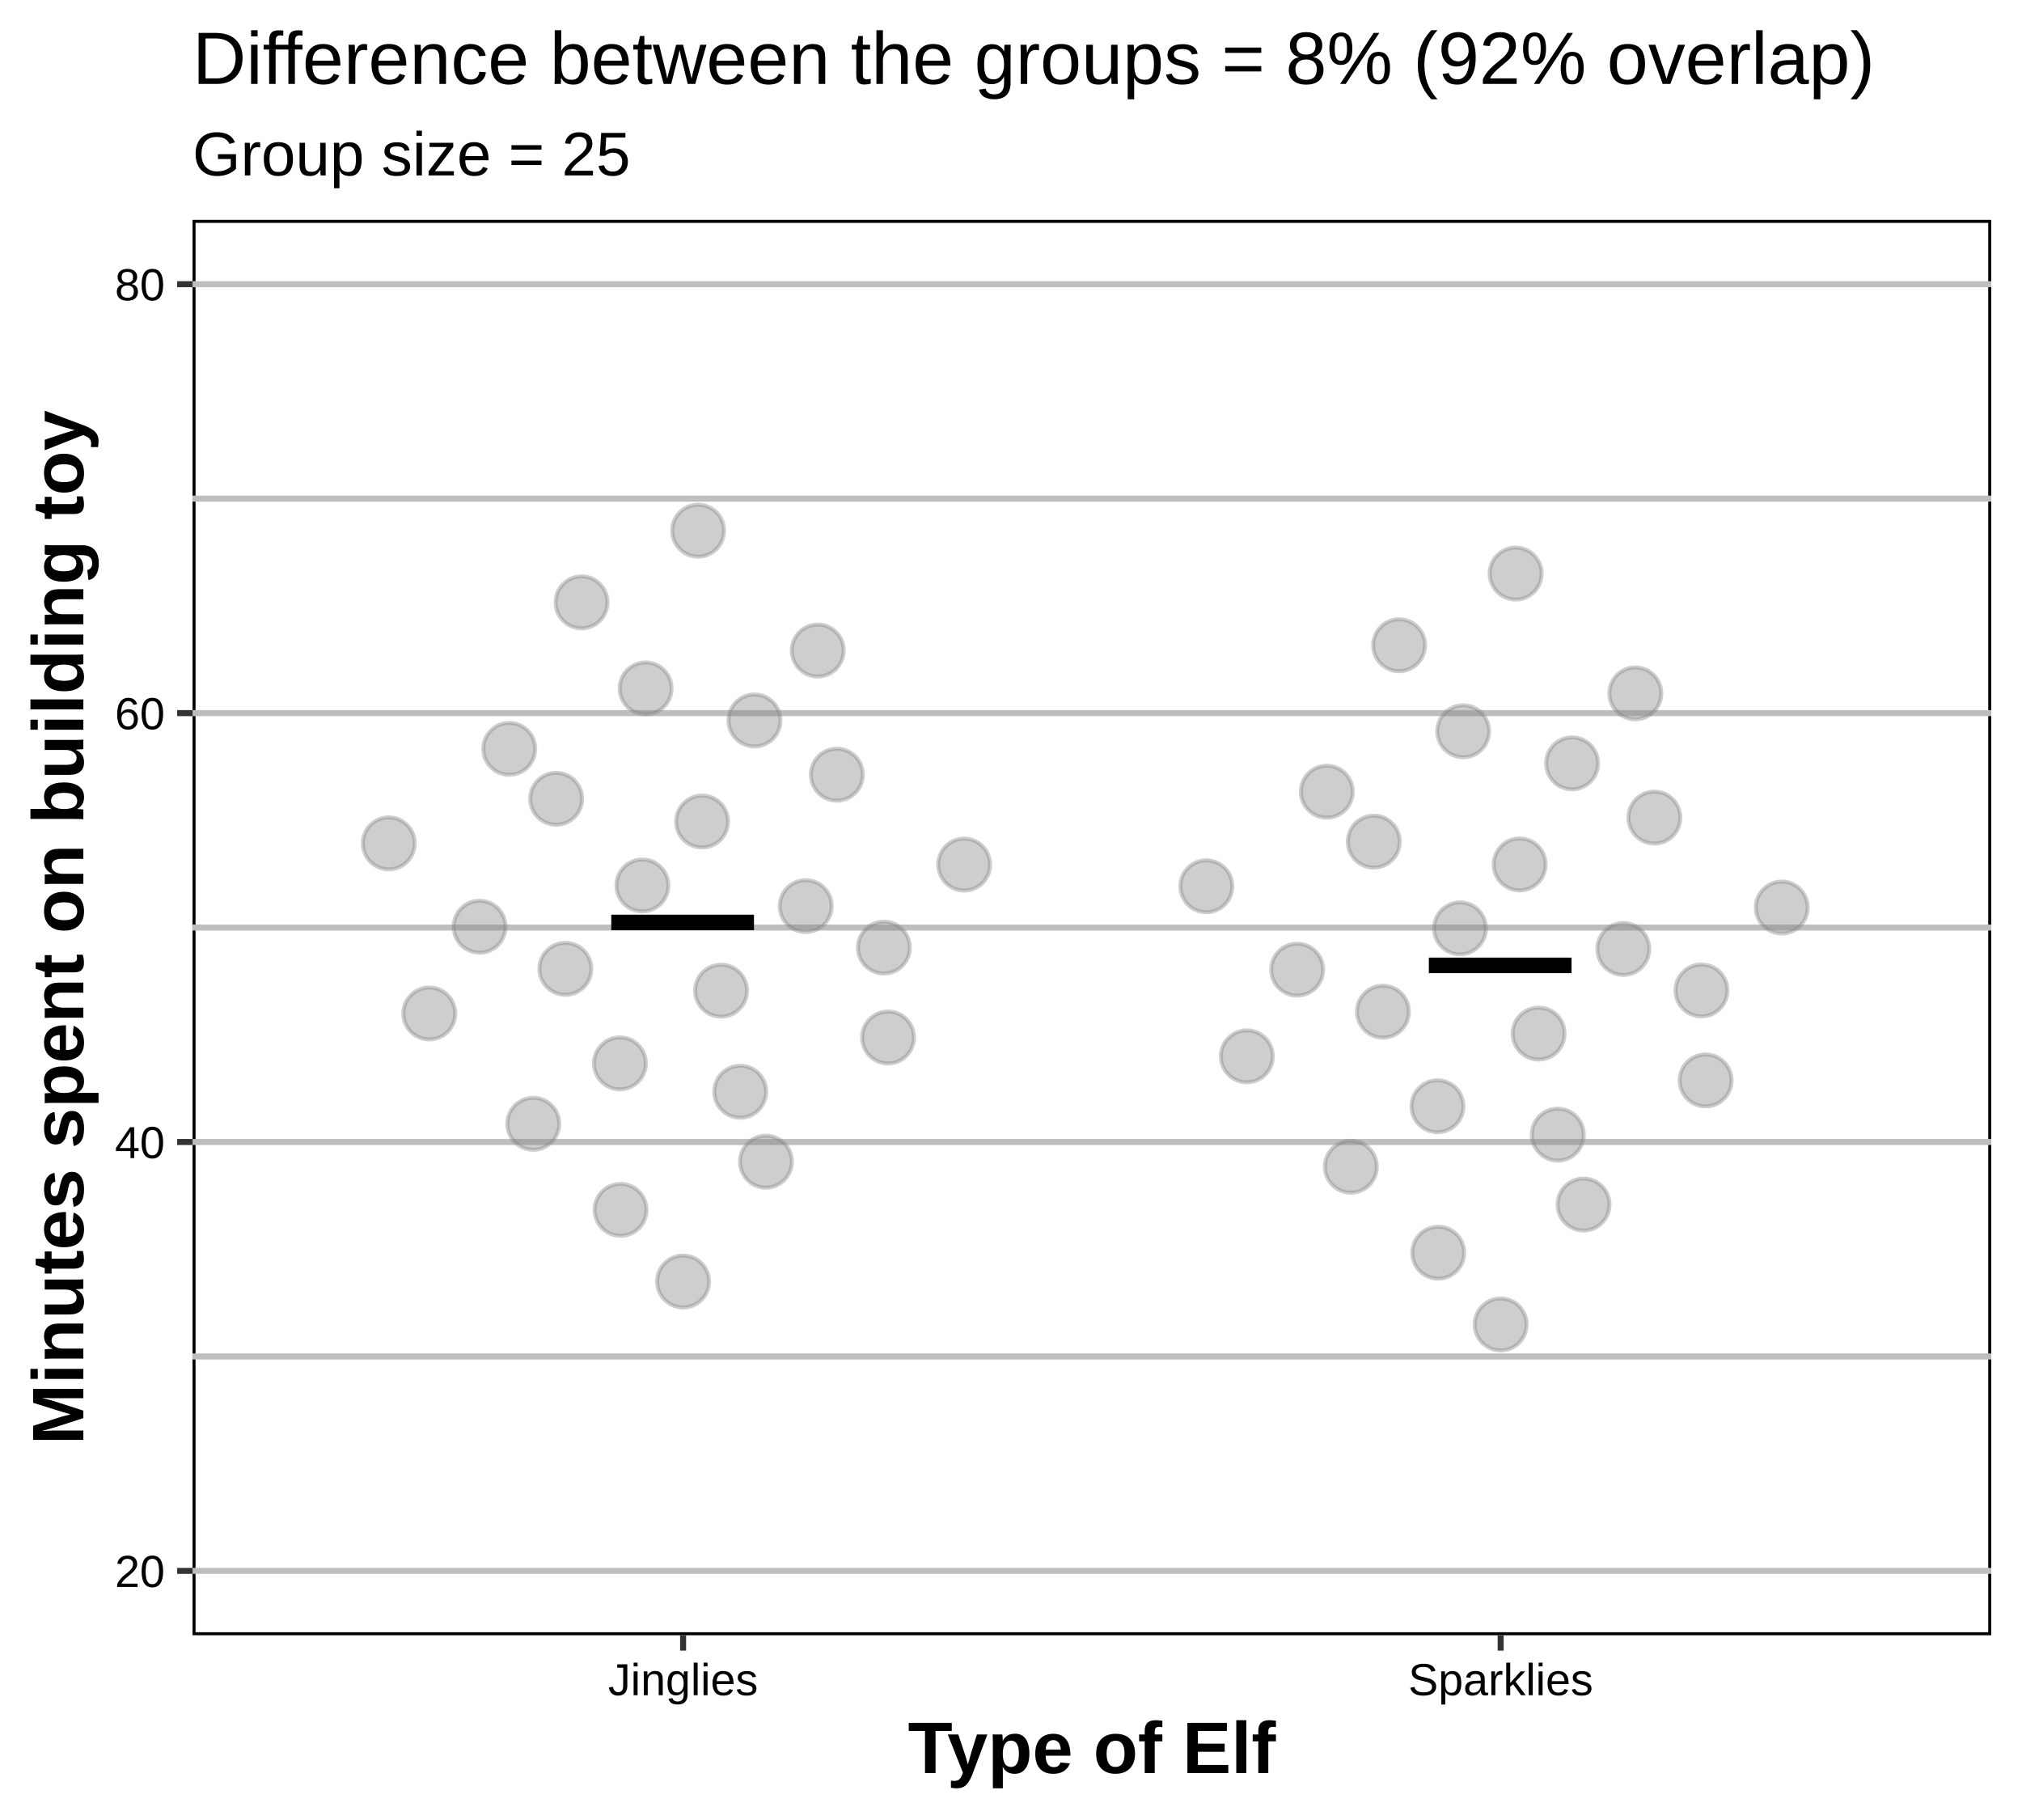
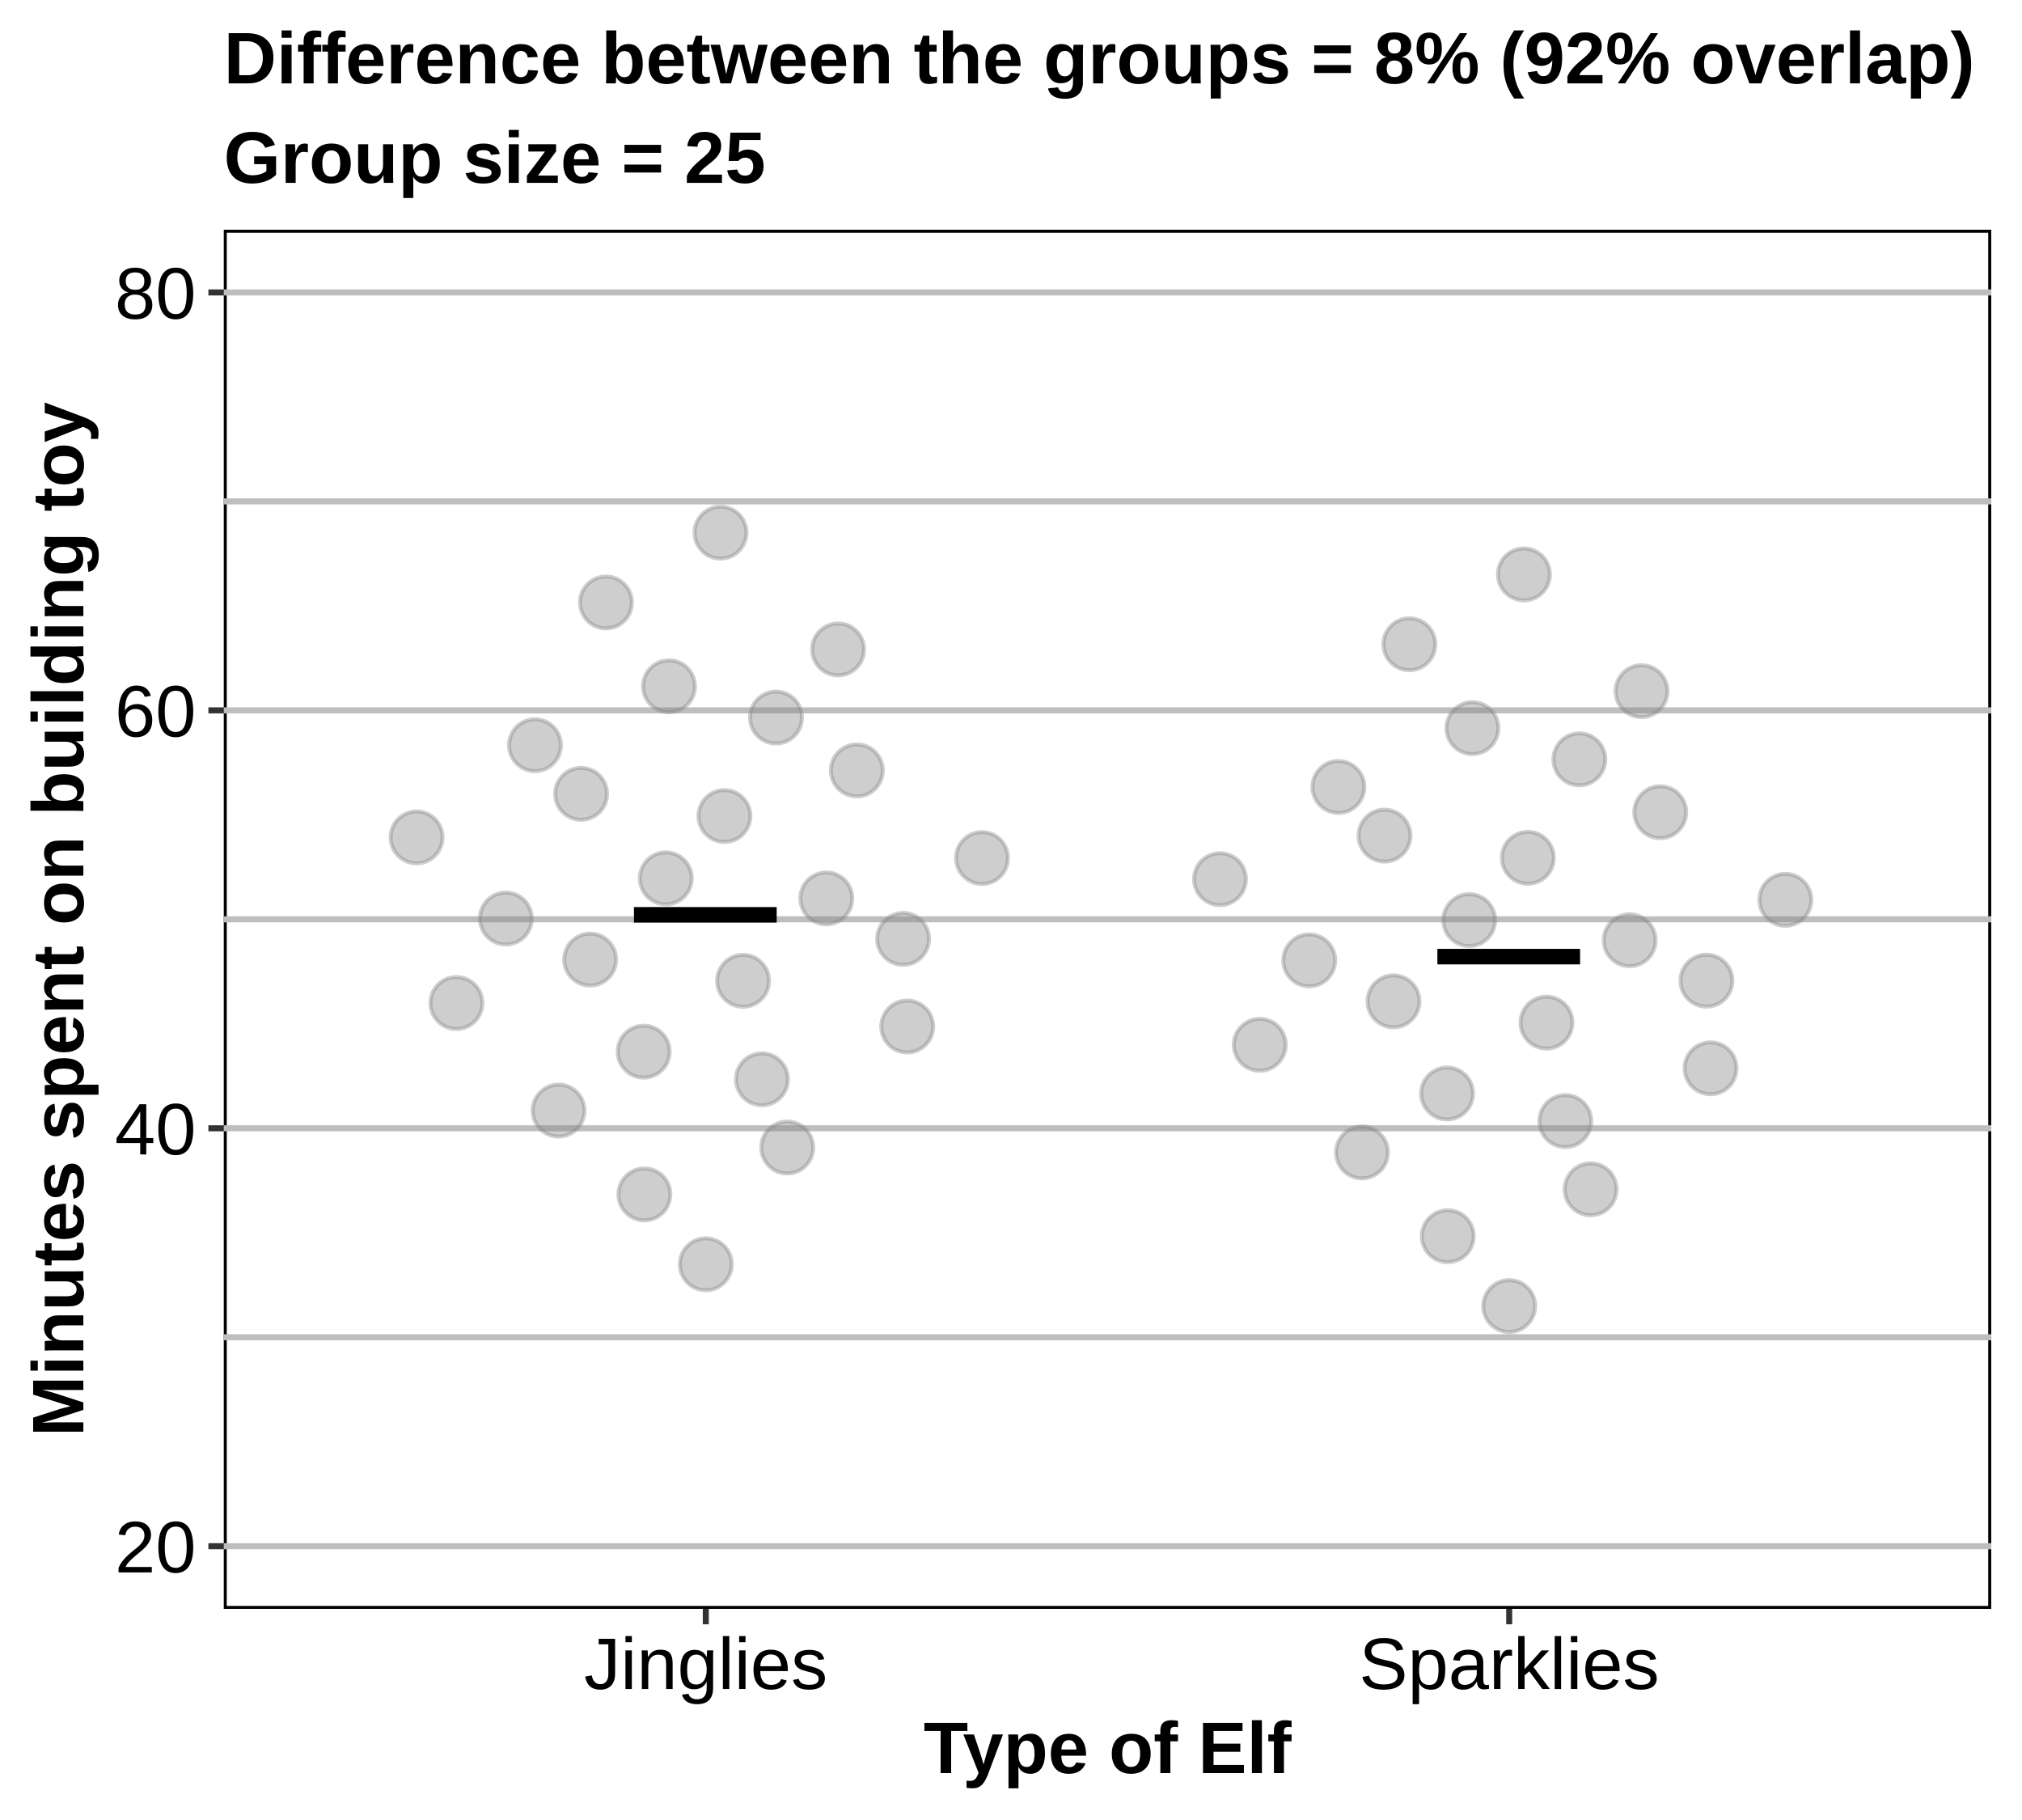
<svg xmlns="http://www.w3.org/2000/svg" class="svglite" width="360.00pt" height="324.00pt" viewBox="0 0 360.00 324.00">
  <defs>
    <style type="text/css">
    .svglite line, .svglite polyline, .svglite polygon, .svglite path, .svglite rect, .svglite circle {
      fill: none;
      stroke: #000000;
      stroke-linecap: round;
      stroke-linejoin: round;
      stroke-miterlimit: 10.00;
    }
  </style>
  </defs>
  <rect width="100%" height="100%" style="stroke: none; fill: #FFFFFF;" />
  <defs>
    <clipPath id="cpMC4wMHwzNjAuMDB8MC4wMHwzMjQuMDA=">
      <rect x="0.00" y="0.00" width="360.00" height="324.00" />
    </clipPath>
  </defs>
  <g clip-path="url(#cpMC4wMHwzNjAuMDB8MC4wMHwzMjQuMDA=)">
    <rect x="0" y="0.00" width="360.00" height="324.00" style="stroke-width: 1.07; stroke: #FFFFFF; fill: #FFFFFF;" />
  </g>
  <defs>
-     <clipPath id="cpMzQuMjh8MzU0LjUyfDM5LjE0fDI5MS4xMQ==">
-       <rect x="34.28" y="39.14" width="320.24" height="251.97" />
+     <clipPath id="cpMzkuODR8MzU0LjUyfDQwLjkwfDI4Ni40Mg==">
+       <rect x="39.84" y="40.90" width="314.68" height="245.52" />
    </clipPath>
  </defs>
-   <g clip-path="url(#cpMzQuMjh8MzU0LjUyfDM5LjE0fDI5MS4xMQ==)">
-     <rect x="34.28" y="39.14" width="320.24" height="251.97" style="stroke-width: 1.07; fill: #FFFFFF;" />
-     <polyline points="34.28,241.48 354.52,241.48 " style="stroke-width: 1.07; stroke: #BEBEBE; stroke-linecap: butt;" />
-     <polyline points="34.28,165.12 354.52,165.12 " style="stroke-width: 1.07; stroke: #BEBEBE; stroke-linecap: butt;" />
-     <polyline points="34.28,88.77 354.52,88.77 " style="stroke-width: 1.07; stroke: #BEBEBE; stroke-linecap: butt;" />
-     <polyline points="34.28,279.65 354.52,279.65 " style="stroke-width: 1.07; stroke: #BEBEBE; stroke-linecap: butt;" />
-     <polyline points="34.28,203.30 354.52,203.30 " style="stroke-width: 1.07; stroke: #BEBEBE; stroke-linecap: butt;" />
-     <polyline points="34.28,126.95 354.52,126.95 " style="stroke-width: 1.07; stroke: #BEBEBE; stroke-linecap: butt;" />
-     <polyline points="34.28,50.59 354.52,50.59 " style="stroke-width: 1.07; stroke: #BEBEBE; stroke-linecap: butt;" />
-     <circle cx="121.62" cy="228.14" r="4.62" style="stroke-width: 0.71; stroke: #848484; stroke-opacity: 0.40; fill: #848484; fill-opacity: 0.40;" />
-     <circle cx="110.49" cy="215.38" r="4.62" style="stroke-width: 0.71; stroke: #848484; stroke-opacity: 0.40; fill: #848484; fill-opacity: 0.40;" />
-     <circle cx="136.37" cy="206.81" r="4.62" style="stroke-width: 0.71; stroke: #848484; stroke-opacity: 0.40; fill: #848484; fill-opacity: 0.40;" />
-     <circle cx="94.95" cy="200.06" r="4.62" style="stroke-width: 0.71; stroke: #848484; stroke-opacity: 0.40; fill: #848484; fill-opacity: 0.40;" />
-     <circle cx="131.79" cy="194.35" r="4.62" style="stroke-width: 0.71; stroke: #848484; stroke-opacity: 0.40; fill: #848484; fill-opacity: 0.40;" />
-     <circle cx="110.37" cy="189.30" r="4.62" style="stroke-width: 0.71; stroke: #848484; stroke-opacity: 0.40; fill: #848484; fill-opacity: 0.40;" />
-     <circle cx="158.11" cy="184.70" r="4.62" style="stroke-width: 0.71; stroke: #848484; stroke-opacity: 0.40; fill: #848484; fill-opacity: 0.40;" />
-     <circle cx="76.43" cy="180.42" r="4.62" style="stroke-width: 0.71; stroke: #848484; stroke-opacity: 0.40; fill: #848484; fill-opacity: 0.40;" />
-     <circle cx="128.38" cy="176.36" r="4.62" style="stroke-width: 0.71; stroke: #848484; stroke-opacity: 0.40; fill: #848484; fill-opacity: 0.40;" />
-     <circle cx="100.66" cy="172.47" r="4.62" style="stroke-width: 0.71; stroke: #848484; stroke-opacity: 0.40; fill: #848484; fill-opacity: 0.40;" />
-     <circle cx="157.37" cy="168.69" r="4.62" style="stroke-width: 0.71; stroke: #848484; stroke-opacity: 0.40; fill: #848484; fill-opacity: 0.40;" />
-     <circle cx="85.39" cy="164.98" r="4.62" style="stroke-width: 0.71; stroke: #848484; stroke-opacity: 0.40; fill: #848484; fill-opacity: 0.40;" />
-     <circle cx="143.45" cy="161.31" r="4.62" style="stroke-width: 0.71; stroke: #848484; stroke-opacity: 0.40; fill: #848484; fill-opacity: 0.40;" />
-     <circle cx="114.37" cy="157.63" r="4.62" style="stroke-width: 0.71; stroke: #848484; stroke-opacity: 0.40; fill: #848484; fill-opacity: 0.40;" />
-     <circle cx="171.66" cy="153.92" r="4.62" style="stroke-width: 0.71; stroke: #848484; stroke-opacity: 0.40; fill: #848484; fill-opacity: 0.40;" />
-     <circle cx="69.22" cy="150.14" r="4.62" style="stroke-width: 0.71; stroke: #848484; stroke-opacity: 0.40; fill: #848484; fill-opacity: 0.40;" />
-     <circle cx="125.00" cy="146.25" r="4.62" style="stroke-width: 0.71; stroke: #848484; stroke-opacity: 0.40; fill: #848484; fill-opacity: 0.40;" />
-     <circle cx="99.02" cy="142.20" r="4.62" style="stroke-width: 0.71; stroke: #848484; stroke-opacity: 0.40; fill: #848484; fill-opacity: 0.40;" />
-     <circle cx="148.99" cy="137.91" r="4.62" style="stroke-width: 0.71; stroke: #848484; stroke-opacity: 0.40; fill: #848484; fill-opacity: 0.40;" />
-     <circle cx="90.67" cy="133.31" r="4.62" style="stroke-width: 0.71; stroke: #848484; stroke-opacity: 0.40; fill: #848484; fill-opacity: 0.40;" />
-     <circle cx="134.33" cy="128.26" r="4.62" style="stroke-width: 0.71; stroke: #848484; stroke-opacity: 0.40; fill: #848484; fill-opacity: 0.40;" />
-     <circle cx="114.95" cy="122.55" r="4.62" style="stroke-width: 0.71; stroke: #848484; stroke-opacity: 0.40; fill: #848484; fill-opacity: 0.40;" />
-     <circle cx="145.59" cy="115.81" r="4.62" style="stroke-width: 0.71; stroke: #848484; stroke-opacity: 0.40; fill: #848484; fill-opacity: 0.40;" />
-     <circle cx="103.54" cy="107.23" r="4.62" style="stroke-width: 0.71; stroke: #848484; stroke-opacity: 0.40; fill: #848484; fill-opacity: 0.40;" />
-     <circle cx="124.29" cy="94.47" r="4.62" style="stroke-width: 0.71; stroke: #848484; stroke-opacity: 0.40; fill: #848484; fill-opacity: 0.40;" />
-     <circle cx="267.18" cy="235.78" r="4.62" style="stroke-width: 0.71; stroke: #848484; stroke-opacity: 0.40; fill: #848484; fill-opacity: 0.40;" />
-     <circle cx="256.06" cy="223.01" r="4.62" style="stroke-width: 0.71; stroke: #848484; stroke-opacity: 0.40; fill: #848484; fill-opacity: 0.40;" />
-     <circle cx="281.94" cy="214.44" r="4.62" style="stroke-width: 0.71; stroke: #848484; stroke-opacity: 0.40; fill: #848484; fill-opacity: 0.40;" />
-     <circle cx="240.51" cy="207.70" r="4.62" style="stroke-width: 0.71; stroke: #848484; stroke-opacity: 0.40; fill: #848484; fill-opacity: 0.40;" />
-     <circle cx="277.35" cy="201.99" r="4.62" style="stroke-width: 0.71; stroke: #848484; stroke-opacity: 0.40; fill: #848484; fill-opacity: 0.40;" />
-     <circle cx="255.93" cy="196.94" r="4.62" style="stroke-width: 0.71; stroke: #848484; stroke-opacity: 0.40; fill: #848484; fill-opacity: 0.40;" />
-     <circle cx="303.67" cy="192.34" r="4.62" style="stroke-width: 0.71; stroke: #848484; stroke-opacity: 0.40; fill: #848484; fill-opacity: 0.40;" />
-     <circle cx="221.99" cy="188.05" r="4.62" style="stroke-width: 0.71; stroke: #848484; stroke-opacity: 0.40; fill: #848484; fill-opacity: 0.40;" />
-     <circle cx="273.94" cy="184.00" r="4.62" style="stroke-width: 0.71; stroke: #848484; stroke-opacity: 0.40; fill: #848484; fill-opacity: 0.40;" />
-     <circle cx="246.22" cy="180.10" r="4.62" style="stroke-width: 0.71; stroke: #848484; stroke-opacity: 0.40; fill: #848484; fill-opacity: 0.40;" />
-     <circle cx="302.93" cy="176.32" r="4.62" style="stroke-width: 0.71; stroke: #848484; stroke-opacity: 0.40; fill: #848484; fill-opacity: 0.40;" />
-     <circle cx="230.95" cy="172.62" r="4.62" style="stroke-width: 0.71; stroke: #848484; stroke-opacity: 0.40; fill: #848484; fill-opacity: 0.40;" />
-     <circle cx="289.02" cy="168.94" r="4.62" style="stroke-width: 0.71; stroke: #848484; stroke-opacity: 0.40; fill: #848484; fill-opacity: 0.40;" />
-     <circle cx="259.94" cy="165.27" r="4.62" style="stroke-width: 0.71; stroke: #848484; stroke-opacity: 0.40; fill: #848484; fill-opacity: 0.40;" />
-     <circle cx="317.23" cy="161.56" r="4.62" style="stroke-width: 0.71; stroke: #848484; stroke-opacity: 0.40; fill: #848484; fill-opacity: 0.40;" />
-     <circle cx="214.78" cy="157.78" r="4.62" style="stroke-width: 0.71; stroke: #848484; stroke-opacity: 0.40; fill: #848484; fill-opacity: 0.40;" />
-     <circle cx="270.56" cy="153.89" r="4.62" style="stroke-width: 0.71; stroke: #848484; stroke-opacity: 0.40; fill: #848484; fill-opacity: 0.40;" />
-     <circle cx="244.59" cy="149.83" r="4.62" style="stroke-width: 0.71; stroke: #848484; stroke-opacity: 0.40; fill: #848484; fill-opacity: 0.40;" />
-     <circle cx="294.55" cy="145.55" r="4.62" style="stroke-width: 0.71; stroke: #848484; stroke-opacity: 0.40; fill: #848484; fill-opacity: 0.40;" />
-     <circle cx="236.23" cy="140.94" r="4.62" style="stroke-width: 0.71; stroke: #848484; stroke-opacity: 0.40; fill: #848484; fill-opacity: 0.40;" />
-     <circle cx="279.90" cy="135.89" r="4.62" style="stroke-width: 0.71; stroke: #848484; stroke-opacity: 0.40; fill: #848484; fill-opacity: 0.40;" />
-     <circle cx="260.51" cy="130.18" r="4.62" style="stroke-width: 0.71; stroke: #848484; stroke-opacity: 0.40; fill: #848484; fill-opacity: 0.40;" />
-     <circle cx="291.16" cy="123.44" r="4.62" style="stroke-width: 0.71; stroke: #848484; stroke-opacity: 0.40; fill: #848484; fill-opacity: 0.40;" />
-     <circle cx="249.10" cy="114.87" r="4.62" style="stroke-width: 0.71; stroke: #848484; stroke-opacity: 0.40; fill: #848484; fill-opacity: 0.40;" />
-     <circle cx="269.85" cy="102.11" r="4.62" style="stroke-width: 0.71; stroke: #848484; stroke-opacity: 0.40; fill: #848484; fill-opacity: 0.40;" />
-     <text x="121.62" y="156.93" text-anchor="middle" style="font-size: 43.62px; font-family: Arial;" textLength="24.26px" lengthAdjust="spacingAndGlyphs">_</text>
-     <text x="267.18" y="164.57" text-anchor="middle" style="font-size: 43.62px; font-family: Arial;" textLength="24.26px" lengthAdjust="spacingAndGlyphs">_</text>
+   <g clip-path="url(#cpMzkuODR8MzU0LjUyfDQwLjkwfDI4Ni40Mg==)">
+     <rect x="39.84" y="40.90" width="314.68" height="245.52" style="stroke-width: 1.07; fill: #FFFFFF;" />
+     <polyline points="39.84,238.06 354.52,238.06 " style="stroke-width: 1.07; stroke: #BEBEBE; stroke-linecap: butt;" />
+     <polyline points="39.84,163.66 354.52,163.66 " style="stroke-width: 1.07; stroke: #BEBEBE; stroke-linecap: butt;" />
+     <polyline points="39.84,89.26 354.52,89.26 " style="stroke-width: 1.07; stroke: #BEBEBE; stroke-linecap: butt;" />
+     <polyline points="39.84,275.26 354.52,275.26 " style="stroke-width: 1.07; stroke: #BEBEBE; stroke-linecap: butt;" />
+     <polyline points="39.84,200.86 354.52,200.86 " style="stroke-width: 1.07; stroke: #BEBEBE; stroke-linecap: butt;" />
+     <polyline points="39.84,126.46 354.52,126.46 " style="stroke-width: 1.07; stroke: #BEBEBE; stroke-linecap: butt;" />
+     <polyline points="39.84,52.06 354.52,52.06 " style="stroke-width: 1.07; stroke: #BEBEBE; stroke-linecap: butt;" />
+     <circle cx="125.66" cy="225.07" r="4.62" style="stroke-width: 0.71; stroke: #848484; stroke-opacity: 0.40; fill: #848484; fill-opacity: 0.40;" />
+     <circle cx="114.73" cy="212.63" r="4.62" style="stroke-width: 0.71; stroke: #848484; stroke-opacity: 0.40; fill: #848484; fill-opacity: 0.40;" />
+     <circle cx="140.16" cy="204.28" r="4.62" style="stroke-width: 0.71; stroke: #848484; stroke-opacity: 0.40; fill: #848484; fill-opacity: 0.40;" />
+     <circle cx="99.45" cy="197.71" r="4.62" style="stroke-width: 0.71; stroke: #848484; stroke-opacity: 0.40; fill: #848484; fill-opacity: 0.40;" />
+     <circle cx="135.66" cy="192.14" r="4.62" style="stroke-width: 0.71; stroke: #848484; stroke-opacity: 0.40; fill: #848484; fill-opacity: 0.40;" />
+     <circle cx="114.60" cy="187.22" r="4.62" style="stroke-width: 0.71; stroke: #848484; stroke-opacity: 0.40; fill: #848484; fill-opacity: 0.40;" />
+     <circle cx="161.52" cy="182.74" r="4.62" style="stroke-width: 0.71; stroke: #848484; stroke-opacity: 0.40; fill: #848484; fill-opacity: 0.40;" />
+     <circle cx="81.26" cy="178.56" r="4.62" style="stroke-width: 0.71; stroke: #848484; stroke-opacity: 0.40; fill: #848484; fill-opacity: 0.40;" />
+     <circle cx="132.30" cy="174.61" r="4.62" style="stroke-width: 0.71; stroke: #848484; stroke-opacity: 0.40; fill: #848484; fill-opacity: 0.40;" />
+     <circle cx="105.07" cy="170.82" r="4.62" style="stroke-width: 0.71; stroke: #848484; stroke-opacity: 0.40; fill: #848484; fill-opacity: 0.40;" />
+     <circle cx="160.79" cy="167.14" r="4.62" style="stroke-width: 0.71; stroke: #848484; stroke-opacity: 0.40; fill: #848484; fill-opacity: 0.40;" />
+     <circle cx="90.06" cy="163.52" r="4.62" style="stroke-width: 0.71; stroke: #848484; stroke-opacity: 0.40; fill: #848484; fill-opacity: 0.40;" />
+     <circle cx="147.12" cy="159.94" r="4.62" style="stroke-width: 0.71; stroke: #848484; stroke-opacity: 0.40; fill: #848484; fill-opacity: 0.40;" />
+     <circle cx="118.54" cy="156.36" r="4.62" style="stroke-width: 0.71; stroke: #848484; stroke-opacity: 0.40; fill: #848484; fill-opacity: 0.40;" />
+     <circle cx="174.84" cy="152.75" r="4.62" style="stroke-width: 0.71; stroke: #848484; stroke-opacity: 0.40; fill: #848484; fill-opacity: 0.40;" />
+     <circle cx="74.17" cy="149.07" r="4.62" style="stroke-width: 0.71; stroke: #848484; stroke-opacity: 0.40; fill: #848484; fill-opacity: 0.40;" />
+     <circle cx="128.98" cy="145.27" r="4.62" style="stroke-width: 0.71; stroke: #848484; stroke-opacity: 0.40; fill: #848484; fill-opacity: 0.40;" />
+     <circle cx="103.46" cy="141.32" r="4.62" style="stroke-width: 0.71; stroke: #848484; stroke-opacity: 0.40; fill: #848484; fill-opacity: 0.40;" />
+     <circle cx="152.55" cy="137.15" r="4.62" style="stroke-width: 0.71; stroke: #848484; stroke-opacity: 0.40; fill: #848484; fill-opacity: 0.40;" />
+     <circle cx="95.25" cy="132.66" r="4.62" style="stroke-width: 0.71; stroke: #848484; stroke-opacity: 0.40; fill: #848484; fill-opacity: 0.40;" />
+     <circle cx="138.16" cy="127.74" r="4.62" style="stroke-width: 0.71; stroke: #848484; stroke-opacity: 0.40; fill: #848484; fill-opacity: 0.40;" />
+     <circle cx="119.11" cy="122.18" r="4.62" style="stroke-width: 0.71; stroke: #848484; stroke-opacity: 0.40; fill: #848484; fill-opacity: 0.40;" />
+     <circle cx="149.22" cy="115.61" r="4.62" style="stroke-width: 0.71; stroke: #848484; stroke-opacity: 0.40; fill: #848484; fill-opacity: 0.40;" />
+     <circle cx="107.89" cy="107.25" r="4.62" style="stroke-width: 0.71; stroke: #848484; stroke-opacity: 0.40; fill: #848484; fill-opacity: 0.40;" />
+     <circle cx="128.28" cy="94.82" r="4.62" style="stroke-width: 0.71; stroke: #848484; stroke-opacity: 0.40; fill: #848484; fill-opacity: 0.40;" />
+     <circle cx="268.70" cy="232.51" r="4.62" style="stroke-width: 0.71; stroke: #848484; stroke-opacity: 0.40; fill: #848484; fill-opacity: 0.40;" />
+     <circle cx="257.76" cy="220.07" r="4.62" style="stroke-width: 0.71; stroke: #848484; stroke-opacity: 0.40; fill: #848484; fill-opacity: 0.40;" />
+     <circle cx="283.20" cy="211.72" r="4.62" style="stroke-width: 0.71; stroke: #848484; stroke-opacity: 0.40; fill: #848484; fill-opacity: 0.40;" />
+     <circle cx="242.49" cy="205.15" r="4.62" style="stroke-width: 0.71; stroke: #848484; stroke-opacity: 0.40; fill: #848484; fill-opacity: 0.40;" />
+     <circle cx="278.69" cy="199.58" r="4.62" style="stroke-width: 0.71; stroke: #848484; stroke-opacity: 0.40; fill: #848484; fill-opacity: 0.40;" />
+     <circle cx="257.64" cy="194.66" r="4.62" style="stroke-width: 0.71; stroke: #848484; stroke-opacity: 0.40; fill: #848484; fill-opacity: 0.40;" />
+     <circle cx="304.55" cy="190.18" r="4.62" style="stroke-width: 0.71; stroke: #848484; stroke-opacity: 0.40; fill: #848484; fill-opacity: 0.40;" />
+     <circle cx="224.29" cy="186.00" r="4.62" style="stroke-width: 0.71; stroke: #848484; stroke-opacity: 0.40; fill: #848484; fill-opacity: 0.40;" />
+     <circle cx="275.34" cy="182.05" r="4.62" style="stroke-width: 0.71; stroke: #848484; stroke-opacity: 0.40; fill: #848484; fill-opacity: 0.40;" />
+     <circle cx="248.10" cy="178.26" r="4.62" style="stroke-width: 0.71; stroke: #848484; stroke-opacity: 0.40; fill: #848484; fill-opacity: 0.40;" />
+     <circle cx="303.82" cy="174.58" r="4.62" style="stroke-width: 0.71; stroke: #848484; stroke-opacity: 0.40; fill: #848484; fill-opacity: 0.40;" />
+     <circle cx="233.10" cy="170.96" r="4.62" style="stroke-width: 0.71; stroke: #848484; stroke-opacity: 0.40; fill: #848484; fill-opacity: 0.40;" />
+     <circle cx="290.15" cy="167.38" r="4.62" style="stroke-width: 0.71; stroke: #848484; stroke-opacity: 0.40; fill: #848484; fill-opacity: 0.40;" />
+     <circle cx="261.58" cy="163.80" r="4.62" style="stroke-width: 0.71; stroke: #848484; stroke-opacity: 0.40; fill: #848484; fill-opacity: 0.40;" />
+     <circle cx="317.87" cy="160.19" r="4.62" style="stroke-width: 0.71; stroke: #848484; stroke-opacity: 0.40; fill: #848484; fill-opacity: 0.40;" />
+     <circle cx="217.21" cy="156.51" r="4.62" style="stroke-width: 0.71; stroke: #848484; stroke-opacity: 0.40; fill: #848484; fill-opacity: 0.40;" />
+     <circle cx="272.02" cy="152.71" r="4.62" style="stroke-width: 0.71; stroke: #848484; stroke-opacity: 0.40; fill: #848484; fill-opacity: 0.40;" />
+     <circle cx="246.50" cy="148.76" r="4.62" style="stroke-width: 0.71; stroke: #848484; stroke-opacity: 0.40; fill: #848484; fill-opacity: 0.40;" />
+     <circle cx="295.59" cy="144.59" r="4.62" style="stroke-width: 0.71; stroke: #848484; stroke-opacity: 0.40; fill: #848484; fill-opacity: 0.40;" />
+     <circle cx="238.29" cy="140.10" r="4.62" style="stroke-width: 0.71; stroke: #848484; stroke-opacity: 0.40; fill: #848484; fill-opacity: 0.40;" />
+     <circle cx="281.19" cy="135.18" r="4.62" style="stroke-width: 0.71; stroke: #848484; stroke-opacity: 0.40; fill: #848484; fill-opacity: 0.40;" />
+     <circle cx="262.15" cy="129.62" r="4.62" style="stroke-width: 0.71; stroke: #848484; stroke-opacity: 0.40; fill: #848484; fill-opacity: 0.40;" />
+     <circle cx="292.26" cy="123.05" r="4.62" style="stroke-width: 0.71; stroke: #848484; stroke-opacity: 0.40; fill: #848484; fill-opacity: 0.40;" />
+     <circle cx="250.93" cy="114.69" r="4.62" style="stroke-width: 0.71; stroke: #848484; stroke-opacity: 0.40; fill: #848484; fill-opacity: 0.40;" />
+     <circle cx="271.32" cy="102.26" r="4.62" style="stroke-width: 0.71; stroke: #848484; stroke-opacity: 0.40; fill: #848484; fill-opacity: 0.40;" />
+     <text x="125.66" y="155.57" text-anchor="middle" style="font-size: 43.62px; font-family: Arial;" textLength="24.26px" lengthAdjust="spacingAndGlyphs">_</text>
+     <text x="268.70" y="163.01" text-anchor="middle" style="font-size: 43.62px; font-family: Arial;" textLength="24.26px" lengthAdjust="spacingAndGlyphs">_</text>
  </g>
  <g clip-path="url(#cpMC4wMHwzNjAuMDB8MC4wMHwzMjQuMDA=)">
-     <text x="29.35" y="282.52" text-anchor="end" style="font-size: 8.00px; font-family: Arial;" textLength="8.90px" lengthAdjust="spacingAndGlyphs">20</text>
-     <text x="29.35" y="206.17" text-anchor="end" style="font-size: 8.00px; font-family: Arial;" textLength="8.90px" lengthAdjust="spacingAndGlyphs">40</text>
-     <text x="29.35" y="129.82" text-anchor="end" style="font-size: 8.00px; font-family: Arial;" textLength="8.90px" lengthAdjust="spacingAndGlyphs">60</text>
-     <text x="29.35" y="53.46" text-anchor="end" style="font-size: 8.00px; font-family: Arial;" textLength="8.90px" lengthAdjust="spacingAndGlyphs">80</text>
-     <polyline points="31.54,279.65 34.28,279.65 " style="stroke-width: 1.07; stroke: #333333; stroke-linecap: butt;" />
-     <polyline points="31.54,203.30 34.28,203.30 " style="stroke-width: 1.07; stroke: #333333; stroke-linecap: butt;" />
-     <polyline points="31.54,126.95 34.28,126.95 " style="stroke-width: 1.07; stroke: #333333; stroke-linecap: butt;" />
-     <polyline points="31.54,50.59 34.28,50.59 " style="stroke-width: 1.07; stroke: #333333; stroke-linecap: butt;" />
-     <polyline points="121.62,293.85 121.62,291.11 " style="stroke-width: 1.07; stroke: #333333; stroke-linecap: butt;" />
-     <polyline points="267.18,293.85 267.18,291.11 " style="stroke-width: 1.07; stroke: #333333; stroke-linecap: butt;" />
-     <text x="121.62" y="301.78" text-anchor="middle" style="font-size: 8.00px; font-family: Arial;" textLength="26.69px" lengthAdjust="spacingAndGlyphs">Jinglies</text>
-     <text x="267.18" y="301.78" text-anchor="middle" style="font-size: 8.00px; font-family: Arial;" textLength="32.91px" lengthAdjust="spacingAndGlyphs">Sparklies</text>
-     <text x="194.40" y="315.65" text-anchor="middle" style="font-size: 13.00px; font-weight: bold; font-family: Arial;" textLength="66.46px" lengthAdjust="spacingAndGlyphs">Type of Elf</text>
-     <text transform="translate(14.84,165.12) rotate(-90)" text-anchor="middle" style="font-size: 13.00px; font-weight: bold; font-family: Arial;" textLength="184.17px" lengthAdjust="spacingAndGlyphs">Minutes spent on building toy</text>
-     <text x="34.28" y="31.23" style="font-size: 11.00px; font-family: Arial;" textLength="77.96px" lengthAdjust="spacingAndGlyphs">Group size = 25</text>
-     <text x="34.28" y="14.94" style="font-size: 13.20px; font-family: Arial;" textLength="299.54px" lengthAdjust="spacingAndGlyphs">Difference between the groups = 8% (92% overlap)</text>
+     <text x="34.91" y="279.92" text-anchor="end" style="font-size: 13.00px; font-family: Arial;" textLength="14.46px" lengthAdjust="spacingAndGlyphs">20</text>
+     <text x="34.91" y="205.52" text-anchor="end" style="font-size: 13.00px; font-family: Arial;" textLength="14.46px" lengthAdjust="spacingAndGlyphs">40</text>
+     <text x="34.91" y="131.12" text-anchor="end" style="font-size: 13.00px; font-family: Arial;" textLength="14.46px" lengthAdjust="spacingAndGlyphs">60</text>
+     <text x="34.91" y="56.73" text-anchor="end" style="font-size: 13.00px; font-family: Arial;" textLength="14.46px" lengthAdjust="spacingAndGlyphs">80</text>
+     <polyline points="37.10,275.26 39.84,275.26 " style="stroke-width: 1.07; stroke: #333333; stroke-linecap: butt;" />
+     <polyline points="37.10,200.86 39.84,200.86 " style="stroke-width: 1.07; stroke: #333333; stroke-linecap: butt;" />
+     <polyline points="37.10,126.46 39.84,126.46 " style="stroke-width: 1.07; stroke: #333333; stroke-linecap: butt;" />
+     <polyline points="37.10,52.06 39.84,52.06 " style="stroke-width: 1.07; stroke: #333333; stroke-linecap: butt;" />
+     <polyline points="125.66,289.16 125.66,286.42 " style="stroke-width: 1.07; stroke: #333333; stroke-linecap: butt;" />
+     <polyline points="268.70,289.16 268.70,286.42 " style="stroke-width: 1.07; stroke: #333333; stroke-linecap: butt;" />
+     <text x="125.66" y="300.68" text-anchor="middle" style="font-size: 13.00px; font-family: Arial;" textLength="43.35px" lengthAdjust="spacingAndGlyphs">Jinglies</text>
+     <text x="268.70" y="300.68" text-anchor="middle" style="font-size: 13.00px; font-family: Arial;" textLength="53.46px" lengthAdjust="spacingAndGlyphs">Sparklies</text>
+     <text x="197.18" y="315.65" text-anchor="middle" style="font-size: 13.00px; font-weight: bold; font-family: Arial;" textLength="66.46px" lengthAdjust="spacingAndGlyphs">Type of Elf</text>
+     <text transform="translate(14.84,163.66) rotate(-90)" text-anchor="middle" style="font-size: 13.00px; font-weight: bold; font-family: Arial;" textLength="184.17px" lengthAdjust="spacingAndGlyphs">Minutes spent on building toy</text>
+     <text x="39.84" y="32.55" style="font-size: 13.00px; font-weight: bold; font-family: Arial;" textLength="96.47px" lengthAdjust="spacingAndGlyphs">Group size = 25</text>
+     <text x="39.84" y="14.84" style="font-size: 13.00px; font-weight: bold; font-family: Arial;" textLength="311.75px" lengthAdjust="spacingAndGlyphs">Difference between the groups = 8% (92% overlap)</text>
  </g>
</svg>
